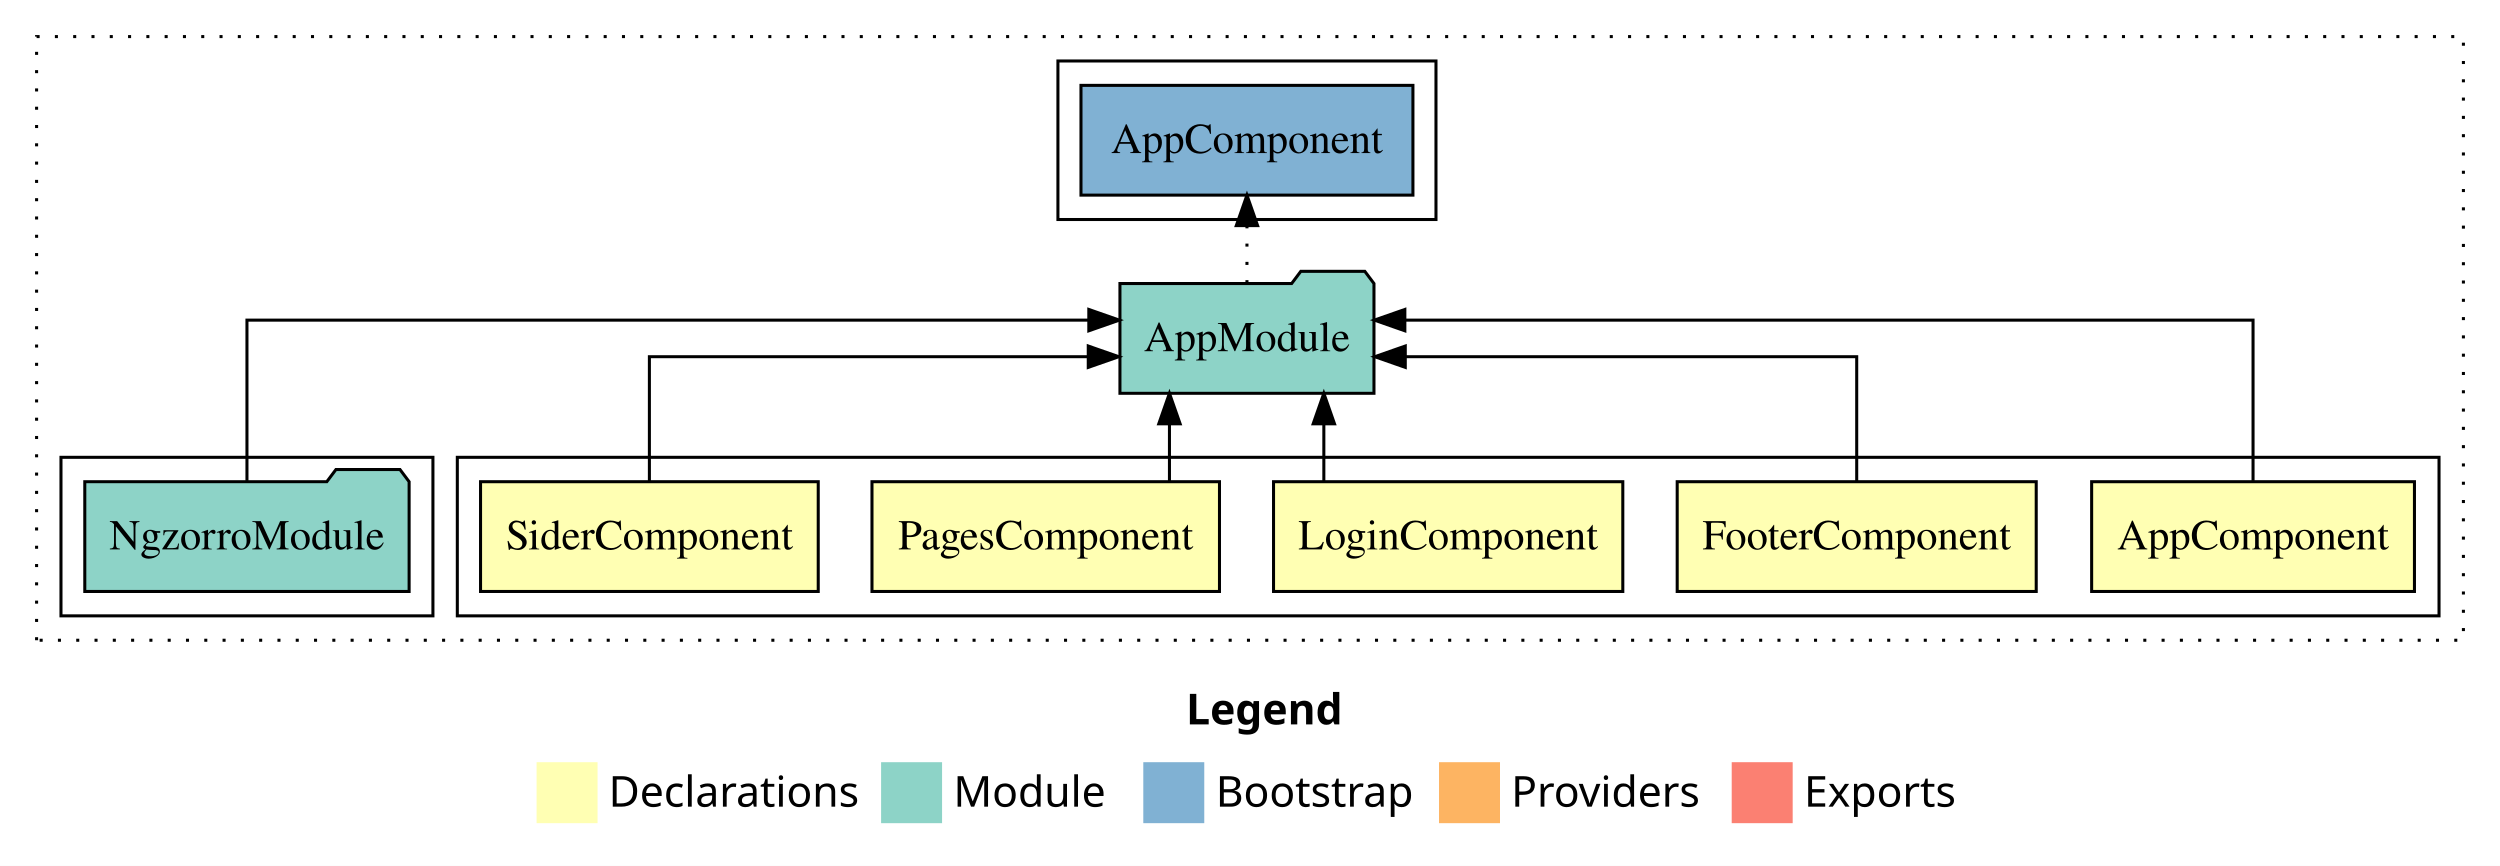
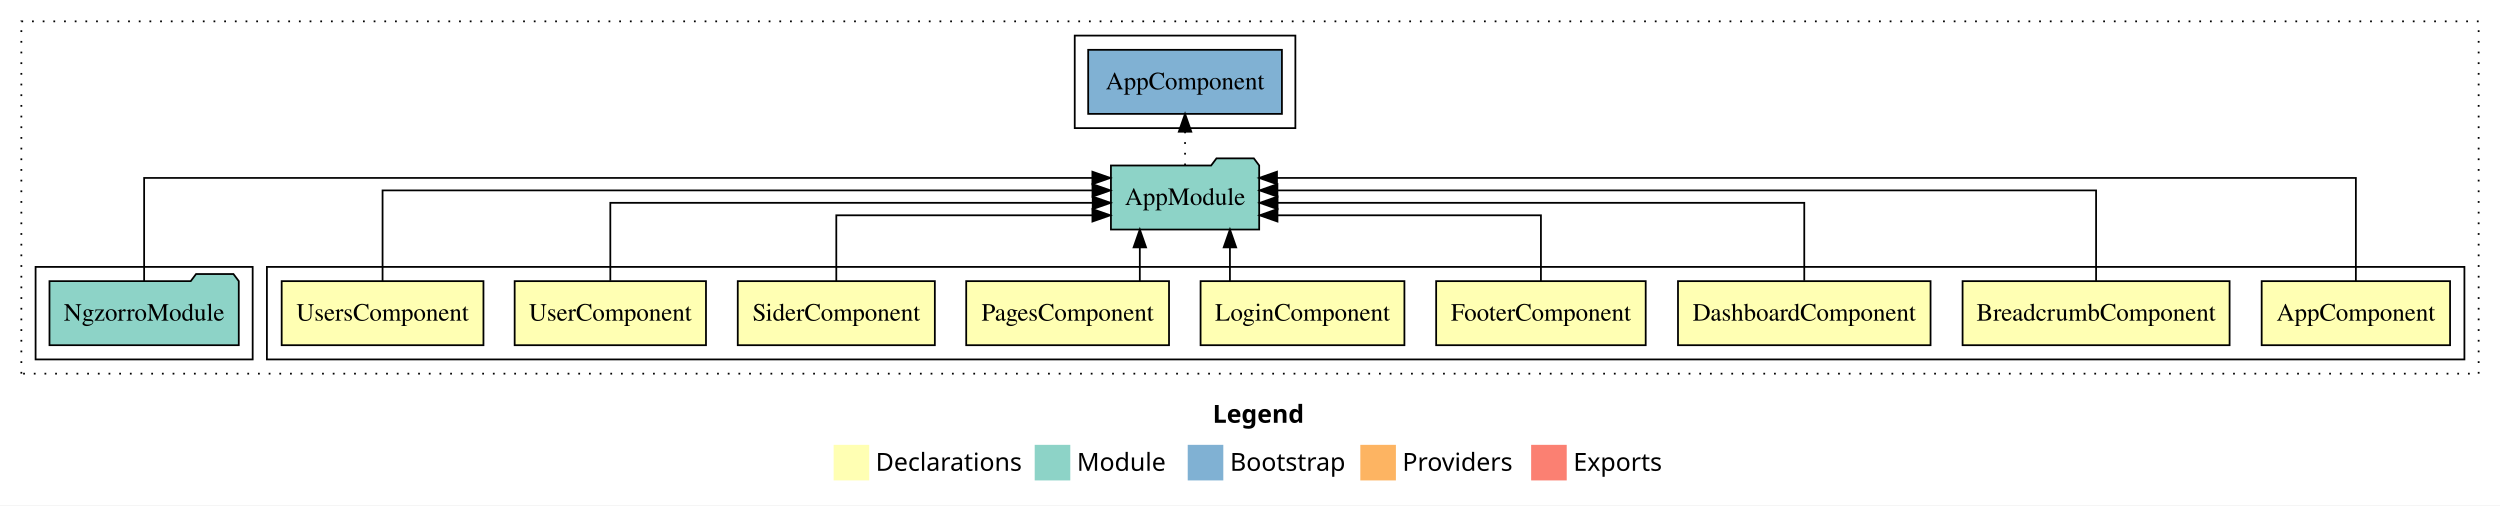
- <svg xmlns="http://www.w3.org/2000/svg" width="820pt" height="284pt" viewBox="0.00 0.00 820.00 284.00">
+ <svg xmlns="http://www.w3.org/2000/svg" width="1405pt" height="284pt" viewBox="0.00 0.00 1405.00 284.00">
  <g id="graph0" class="graph" transform="scale(1 1) rotate(0) translate(4 280)">
-     <polygon fill="white" stroke="transparent" points="-4,4 -4,-280 816,-280 816,4 -4,4" />
-     <text text-anchor="start" x="385.01" y="-42.4" font-family="sans-serif" font-weight="bold" font-size="14.00">Legend</text>
-     <polygon fill="#ffffb3" stroke="transparent" points="172,-10 172,-30 192,-30 192,-10 172,-10" />
-     <text text-anchor="start" x="195.63" y="-15.4" font-family="sans-serif" font-size="14.00">  Declarations</text>
-     <polygon fill="#8dd3c7" stroke="transparent" points="285,-10 285,-30 305,-30 305,-10 285,-10" />
-     <text text-anchor="start" x="308.73" y="-15.4" font-family="sans-serif" font-size="14.00">  Module</text>
-     <polygon fill="#80b1d3" stroke="transparent" points="371,-10 371,-30 391,-30 391,-10 371,-10" />
-     <text text-anchor="start" x="394.78" y="-15.4" font-family="sans-serif" font-size="14.00">  Bootstrap</text>
-     <polygon fill="#fdb462" stroke="transparent" points="468,-10 468,-30 488,-30 488,-10 468,-10" />
-     <text text-anchor="start" x="491.67" y="-15.4" font-family="sans-serif" font-size="14.00">  Providers</text>
-     <polygon fill="#fb8072" stroke="transparent" points="564,-10 564,-30 584,-30 584,-10 564,-10" />
-     <text text-anchor="start" x="587.73" y="-15.4" font-family="sans-serif" font-size="14.00">  Exports</text>
+     <polygon fill="white" stroke="transparent" points="-4,4 -4,-280 1401,-280 1401,4 -4,4" />
+     <text text-anchor="start" x="677.51" y="-42.4" font-family="sans-serif" font-weight="bold" font-size="14.00">Legend</text>
+     <polygon fill="#ffffb3" stroke="transparent" points="464.5,-10 464.5,-30 484.5,-30 484.5,-10 464.5,-10" />
+     <text text-anchor="start" x="488.13" y="-15.4" font-family="sans-serif" font-size="14.00">  Declarations</text>
+     <polygon fill="#8dd3c7" stroke="transparent" points="577.5,-10 577.5,-30 597.5,-30 597.5,-10 577.5,-10" />
+     <text text-anchor="start" x="601.23" y="-15.4" font-family="sans-serif" font-size="14.00">  Module</text>
+     <polygon fill="#80b1d3" stroke="transparent" points="663.5,-10 663.5,-30 683.5,-30 683.5,-10 663.5,-10" />
+     <text text-anchor="start" x="687.28" y="-15.4" font-family="sans-serif" font-size="14.00">  Bootstrap</text>
+     <polygon fill="#fdb462" stroke="transparent" points="760.5,-10 760.5,-30 780.5,-30 780.5,-10 760.5,-10" />
+     <text text-anchor="start" x="784.17" y="-15.4" font-family="sans-serif" font-size="14.00">  Providers</text>
+     <polygon fill="#fb8072" stroke="transparent" points="856.5,-10 856.5,-30 876.5,-30 876.5,-10 856.5,-10" />
+     <text text-anchor="start" x="880.23" y="-15.4" font-family="sans-serif" font-size="14.00">  Exports</text>
    <g id="clust1" class="cluster">
-       <polygon fill="none" stroke="black" stroke-dasharray="1,5" points="8,-70 8,-268 804,-268 804,-70 8,-70" />
+       <polygon fill="none" stroke="black" stroke-dasharray="1,5" points="8,-70 8,-268 1389,-268 1389,-70 8,-70" />
    </g>
    <g id="clust2" class="cluster">
-       <polygon fill="none" stroke="black" points="146,-78 146,-130 796,-130 796,-78 146,-78" />
+       <polygon fill="none" stroke="black" points="146,-78 146,-130 1381,-130 1381,-78 146,-78" />
    </g>
-     <g id="clust8" class="cluster">
+     <g id="clust12" class="cluster">
      <polygon fill="none" stroke="black" points="16,-78 16,-130 138,-130 138,-78 16,-78" />
    </g>
-     <g id="clust10" class="cluster">
-       <polygon fill="none" stroke="black" points="343,-208 343,-260 467,-260 467,-208 343,-208" />
+     <g id="clust14" class="cluster">
+       <polygon fill="none" stroke="black" points="600,-208 600,-260 724,-260 724,-208 600,-208" />
    </g>
    <g id="node1" class="node">
-       <polygon fill="#ffffb3" stroke="black" points="787.94,-122 682.06,-122 682.06,-86 787.94,-86 787.94,-122" />
-       <text text-anchor="middle" x="735" y="-99.8" font-family="Times,serif" font-size="14.00">AppComponent</text>
+       <polygon fill="#ffffb3" stroke="black" points="1372.94,-122 1267.06,-122 1267.06,-86 1372.94,-86 1372.94,-122" />
+       <text text-anchor="middle" x="1320" y="-99.8" font-family="Times,serif" font-size="14.00">AppComponent</text>
+     </g>
+     <g id="node10" class="node">
+       <polygon fill="#8dd3c7" stroke="black" points="703.66,-187 700.66,-191 679.66,-191 676.66,-187 620.34,-187 620.34,-151 703.66,-151 703.66,-187" />
+       <text text-anchor="middle" x="662" y="-164.8" font-family="Times,serif" font-size="14.00">AppModule</text>
+     </g>
+     <g id="edge1" class="edge">
+       <path fill="none" stroke="black" d="M1320,-122.01C1320,-144.49 1320,-180 1320,-180 1320,-180 713.66,-180 713.66,-180" />
+       <polygon fill="black" stroke="black" points="713.66,-176.5 703.66,-180 713.66,-183.5 713.66,-176.5" />
+     </g>
+     <g id="node2" class="node">
+       <polygon fill="#ffffb3" stroke="black" points="1249.03,-122 1098.97,-122 1098.97,-86 1249.03,-86 1249.03,-122" />
+       <text text-anchor="middle" x="1174" y="-99.8" font-family="Times,serif" font-size="14.00">BreadcrumbComponent</text>
+     </g>
+     <g id="edge2" class="edge">
+       <path fill="none" stroke="black" d="M1174,-122.13C1174,-142.57 1174,-173 1174,-173 1174,-173 713.9,-173 713.9,-173" />
+       <polygon fill="black" stroke="black" points="713.9,-169.5 703.9,-173 713.9,-176.5 713.9,-169.5" />
+     </g>
+     <g id="node3" class="node">
+       <polygon fill="#ffffb3" stroke="black" points="1080.97,-122 939.03,-122 939.03,-86 1080.97,-86 1080.97,-122" />
+       <text text-anchor="middle" x="1010" y="-99.8" font-family="Times,serif" font-size="14.00">DashboardComponent</text>
+     </g>
+     <g id="edge3" class="edge">
+       <path fill="none" stroke="black" d="M1010,-122.27C1010,-140.56 1010,-166 1010,-166 1010,-166 713.98,-166 713.98,-166" />
+       <polygon fill="black" stroke="black" points="713.98,-162.5 703.98,-166 713.98,-169.5 713.98,-162.5" />
+     </g>
+     <g id="node4" class="node">
+       <polygon fill="#ffffb3" stroke="black" points="920.88,-122 803.12,-122 803.12,-86 920.88,-86 920.88,-122" />
+       <text text-anchor="middle" x="862" y="-99.8" font-family="Times,serif" font-size="14.00">FooterComponent</text>
+     </g>
+     <g id="edge4" class="edge">
+       <path fill="none" stroke="black" d="M862,-122.01C862,-138.05 862,-159 862,-159 862,-159 713.93,-159 713.93,-159" />
+       <polygon fill="black" stroke="black" points="713.93,-155.5 703.93,-159 713.93,-162.5 713.93,-155.5" />
+     </g>
+     <g id="node5" class="node">
+       <polygon fill="#ffffb3" stroke="black" points="785.28,-122 670.72,-122 670.72,-86 785.28,-86 785.28,-122" />
+       <text text-anchor="middle" x="728" y="-99.8" font-family="Times,serif" font-size="14.00">LoginComponent</text>
+     </g>
+     <g id="edge5" class="edge">
+       <path fill="none" stroke="black" d="M687.22,-122.11C687.22,-122.11 687.22,-140.99 687.22,-140.99" />
+       <polygon fill="black" stroke="black" points="683.72,-140.99 687.22,-150.99 690.72,-140.99 683.72,-140.99" />
    </g>
    <g id="node6" class="node">
-       <polygon fill="#8dd3c7" stroke="black" points="446.66,-187 443.66,-191 422.66,-191 419.66,-187 363.34,-187 363.34,-151 446.66,-151 446.66,-187" />
-       <text text-anchor="middle" x="405" y="-164.8" font-family="Times,serif" font-size="14.00">AppModule</text>
+       <polygon fill="#ffffb3" stroke="black" points="652.99,-122 539.01,-122 539.01,-86 652.99,-86 652.99,-122" />
+       <text text-anchor="middle" x="596" y="-99.8" font-family="Times,serif" font-size="14.00">PagesComponent</text>
    </g>
-     <g id="edge1" class="edge">
-       <path fill="none" stroke="black" d="M735,-122.28C735,-143.32 735,-175 735,-175 735,-175 456.79,-175 456.79,-175" />
-       <polygon fill="black" stroke="black" points="456.79,-171.5 446.79,-175 456.79,-178.5 456.79,-171.5" />
+     <g id="edge6" class="edge">
+       <path fill="none" stroke="black" d="M636.58,-122.11C636.58,-122.11 636.58,-140.99 636.58,-140.99" />
+       <polygon fill="black" stroke="black" points="633.08,-140.99 636.58,-150.99 640.08,-140.99 633.08,-140.99" />
    </g>
-     <g id="node2" class="node">
-       <polygon fill="#ffffb3" stroke="black" points="663.88,-122 546.12,-122 546.12,-86 663.88,-86 663.88,-122" />
-       <text text-anchor="middle" x="605" y="-99.8" font-family="Times,serif" font-size="14.00">FooterComponent</text>
+     <g id="node7" class="node">
+       <polygon fill="#ffffb3" stroke="black" points="521.38,-122 410.62,-122 410.62,-86 521.38,-86 521.38,-122" />
+       <text text-anchor="middle" x="466" y="-99.8" font-family="Times,serif" font-size="14.00">SiderComponent</text>
    </g>
-     <g id="edge2" class="edge">
-       <path fill="none" stroke="black" d="M605,-122.02C605,-139.37 605,-163 605,-163 605,-163 456.93,-163 456.93,-163" />
-       <polygon fill="black" stroke="black" points="456.93,-159.5 446.93,-163 456.93,-166.5 456.93,-159.5" />
-     </g>
-     <g id="node3" class="node">
-       <polygon fill="#ffffb3" stroke="black" points="528.28,-122 413.72,-122 413.72,-86 528.28,-86 528.28,-122" />
-       <text text-anchor="middle" x="471" y="-99.8" font-family="Times,serif" font-size="14.00">LoginComponent</text>
-     </g>
-     <g id="edge3" class="edge">
-       <path fill="none" stroke="black" d="M430.22,-122.11C430.22,-122.11 430.22,-140.99 430.22,-140.99" />
-       <polygon fill="black" stroke="black" points="426.72,-140.99 430.22,-150.99 433.72,-140.99 426.72,-140.99" />
-     </g>
-     <g id="node4" class="node">
-       <polygon fill="#ffffb3" stroke="black" points="395.99,-122 282.01,-122 282.01,-86 395.99,-86 395.99,-122" />
-       <text text-anchor="middle" x="339" y="-99.8" font-family="Times,serif" font-size="14.00">PagesComponent</text>
-     </g>
-     <g id="edge4" class="edge">
-       <path fill="none" stroke="black" d="M379.58,-122.11C379.58,-122.11 379.58,-140.99 379.58,-140.99" />
-       <polygon fill="black" stroke="black" points="376.08,-140.99 379.58,-150.99 383.08,-140.99 376.08,-140.99" />
-     </g>
-     <g id="node5" class="node">
-       <polygon fill="#ffffb3" stroke="black" points="264.38,-122 153.62,-122 153.62,-86 264.38,-86 264.38,-122" />
-       <text text-anchor="middle" x="209" y="-99.8" font-family="Times,serif" font-size="14.00">SiderComponent</text>
-     </g>
-     <g id="edge5" class="edge">
-       <path fill="none" stroke="black" d="M209,-122.02C209,-139.37 209,-163 209,-163 209,-163 352.95,-163 352.95,-163" />
-       <polygon fill="black" stroke="black" points="352.95,-166.5 362.95,-163 352.95,-159.5 352.95,-166.5" />
+     <g id="edge7" class="edge">
+       <path fill="none" stroke="black" d="M466,-122.01C466,-138.05 466,-159 466,-159 466,-159 609.95,-159 609.95,-159" />
+       <polygon fill="black" stroke="black" points="609.95,-162.5 619.95,-159 609.95,-155.5 609.95,-162.5" />
    </g>
    <g id="node8" class="node">
-       <polygon fill="#80b1d3" stroke="black" points="459.44,-252 350.56,-252 350.56,-216 459.44,-216 459.44,-252" />
-       <text text-anchor="middle" x="405" y="-229.8" font-family="Times,serif" font-size="14.00">AppComponent </text>
+       <polygon fill="#ffffb3" stroke="black" points="392.76,-122 285.24,-122 285.24,-86 392.76,-86 392.76,-122" />
+       <text text-anchor="middle" x="339" y="-99.8" font-family="Times,serif" font-size="14.00">UserComponent</text>
    </g>
-     <g id="edge7" class="edge">
-       <path fill="none" stroke="black" stroke-dasharray="1,5" d="M405,-187.11C405,-187.11 405,-205.99 405,-205.99" />
-       <polygon fill="black" stroke="black" points="401.5,-205.99 405,-215.99 408.5,-205.99 401.5,-205.99" />
+     <g id="edge8" class="edge">
+       <path fill="none" stroke="black" d="M339,-122.27C339,-140.56 339,-166 339,-166 339,-166 610.1,-166 610.1,-166" />
+       <polygon fill="black" stroke="black" points="610.1,-169.5 620.1,-166 610.1,-162.5 610.1,-169.5" />
    </g>
-     <g id="node7" class="node">
+     <g id="node9" class="node">
+       <polygon fill="#ffffb3" stroke="black" points="267.7,-122 154.3,-122 154.3,-86 267.7,-86 267.7,-122" />
+       <text text-anchor="middle" x="211" y="-99.8" font-family="Times,serif" font-size="14.00">UsersComponent</text>
+     </g>
+     <g id="edge9" class="edge">
+       <path fill="none" stroke="black" d="M211,-122.13C211,-142.57 211,-173 211,-173 211,-173 609.98,-173 609.98,-173" />
+       <polygon fill="black" stroke="black" points="609.98,-176.5 619.98,-173 609.98,-169.5 609.98,-176.5" />
+     </g>
+     <g id="node12" class="node">
+       <polygon fill="#80b1d3" stroke="black" points="716.44,-252 607.56,-252 607.56,-216 716.44,-216 716.44,-252" />
+       <text text-anchor="middle" x="662" y="-229.8" font-family="Times,serif" font-size="14.00">AppComponent </text>
+     </g>
+     <g id="edge11" class="edge">
+       <path fill="none" stroke="black" stroke-dasharray="1,5" d="M662,-187.11C662,-187.11 662,-205.99 662,-205.99" />
+       <polygon fill="black" stroke="black" points="658.5,-205.99 662,-215.99 665.5,-205.99 658.5,-205.99" />
+     </g>
+     <g id="node11" class="node">
      <polygon fill="#8dd3c7" stroke="black" points="130.19,-122 127.19,-126 106.19,-126 103.19,-122 23.81,-122 23.81,-86 130.19,-86 130.19,-122" />
      <text text-anchor="middle" x="77" y="-99.8" font-family="Times,serif" font-size="14.00">NgzorroModule</text>
    </g>
-     <g id="edge6" class="edge">
-       <path fill="none" stroke="black" d="M77,-122.28C77,-143.32 77,-175 77,-175 77,-175 353.13,-175 353.13,-175" />
-       <polygon fill="black" stroke="black" points="353.13,-178.5 363.13,-175 353.13,-171.5 353.13,-178.5" />
+     <g id="edge10" class="edge">
+       <path fill="none" stroke="black" d="M77,-122.01C77,-144.49 77,-180 77,-180 77,-180 609.93,-180 609.93,-180" />
+       <polygon fill="black" stroke="black" points="609.93,-183.5 619.93,-180 609.93,-176.5 609.93,-183.5" />
    </g>
  </g>
</svg>
